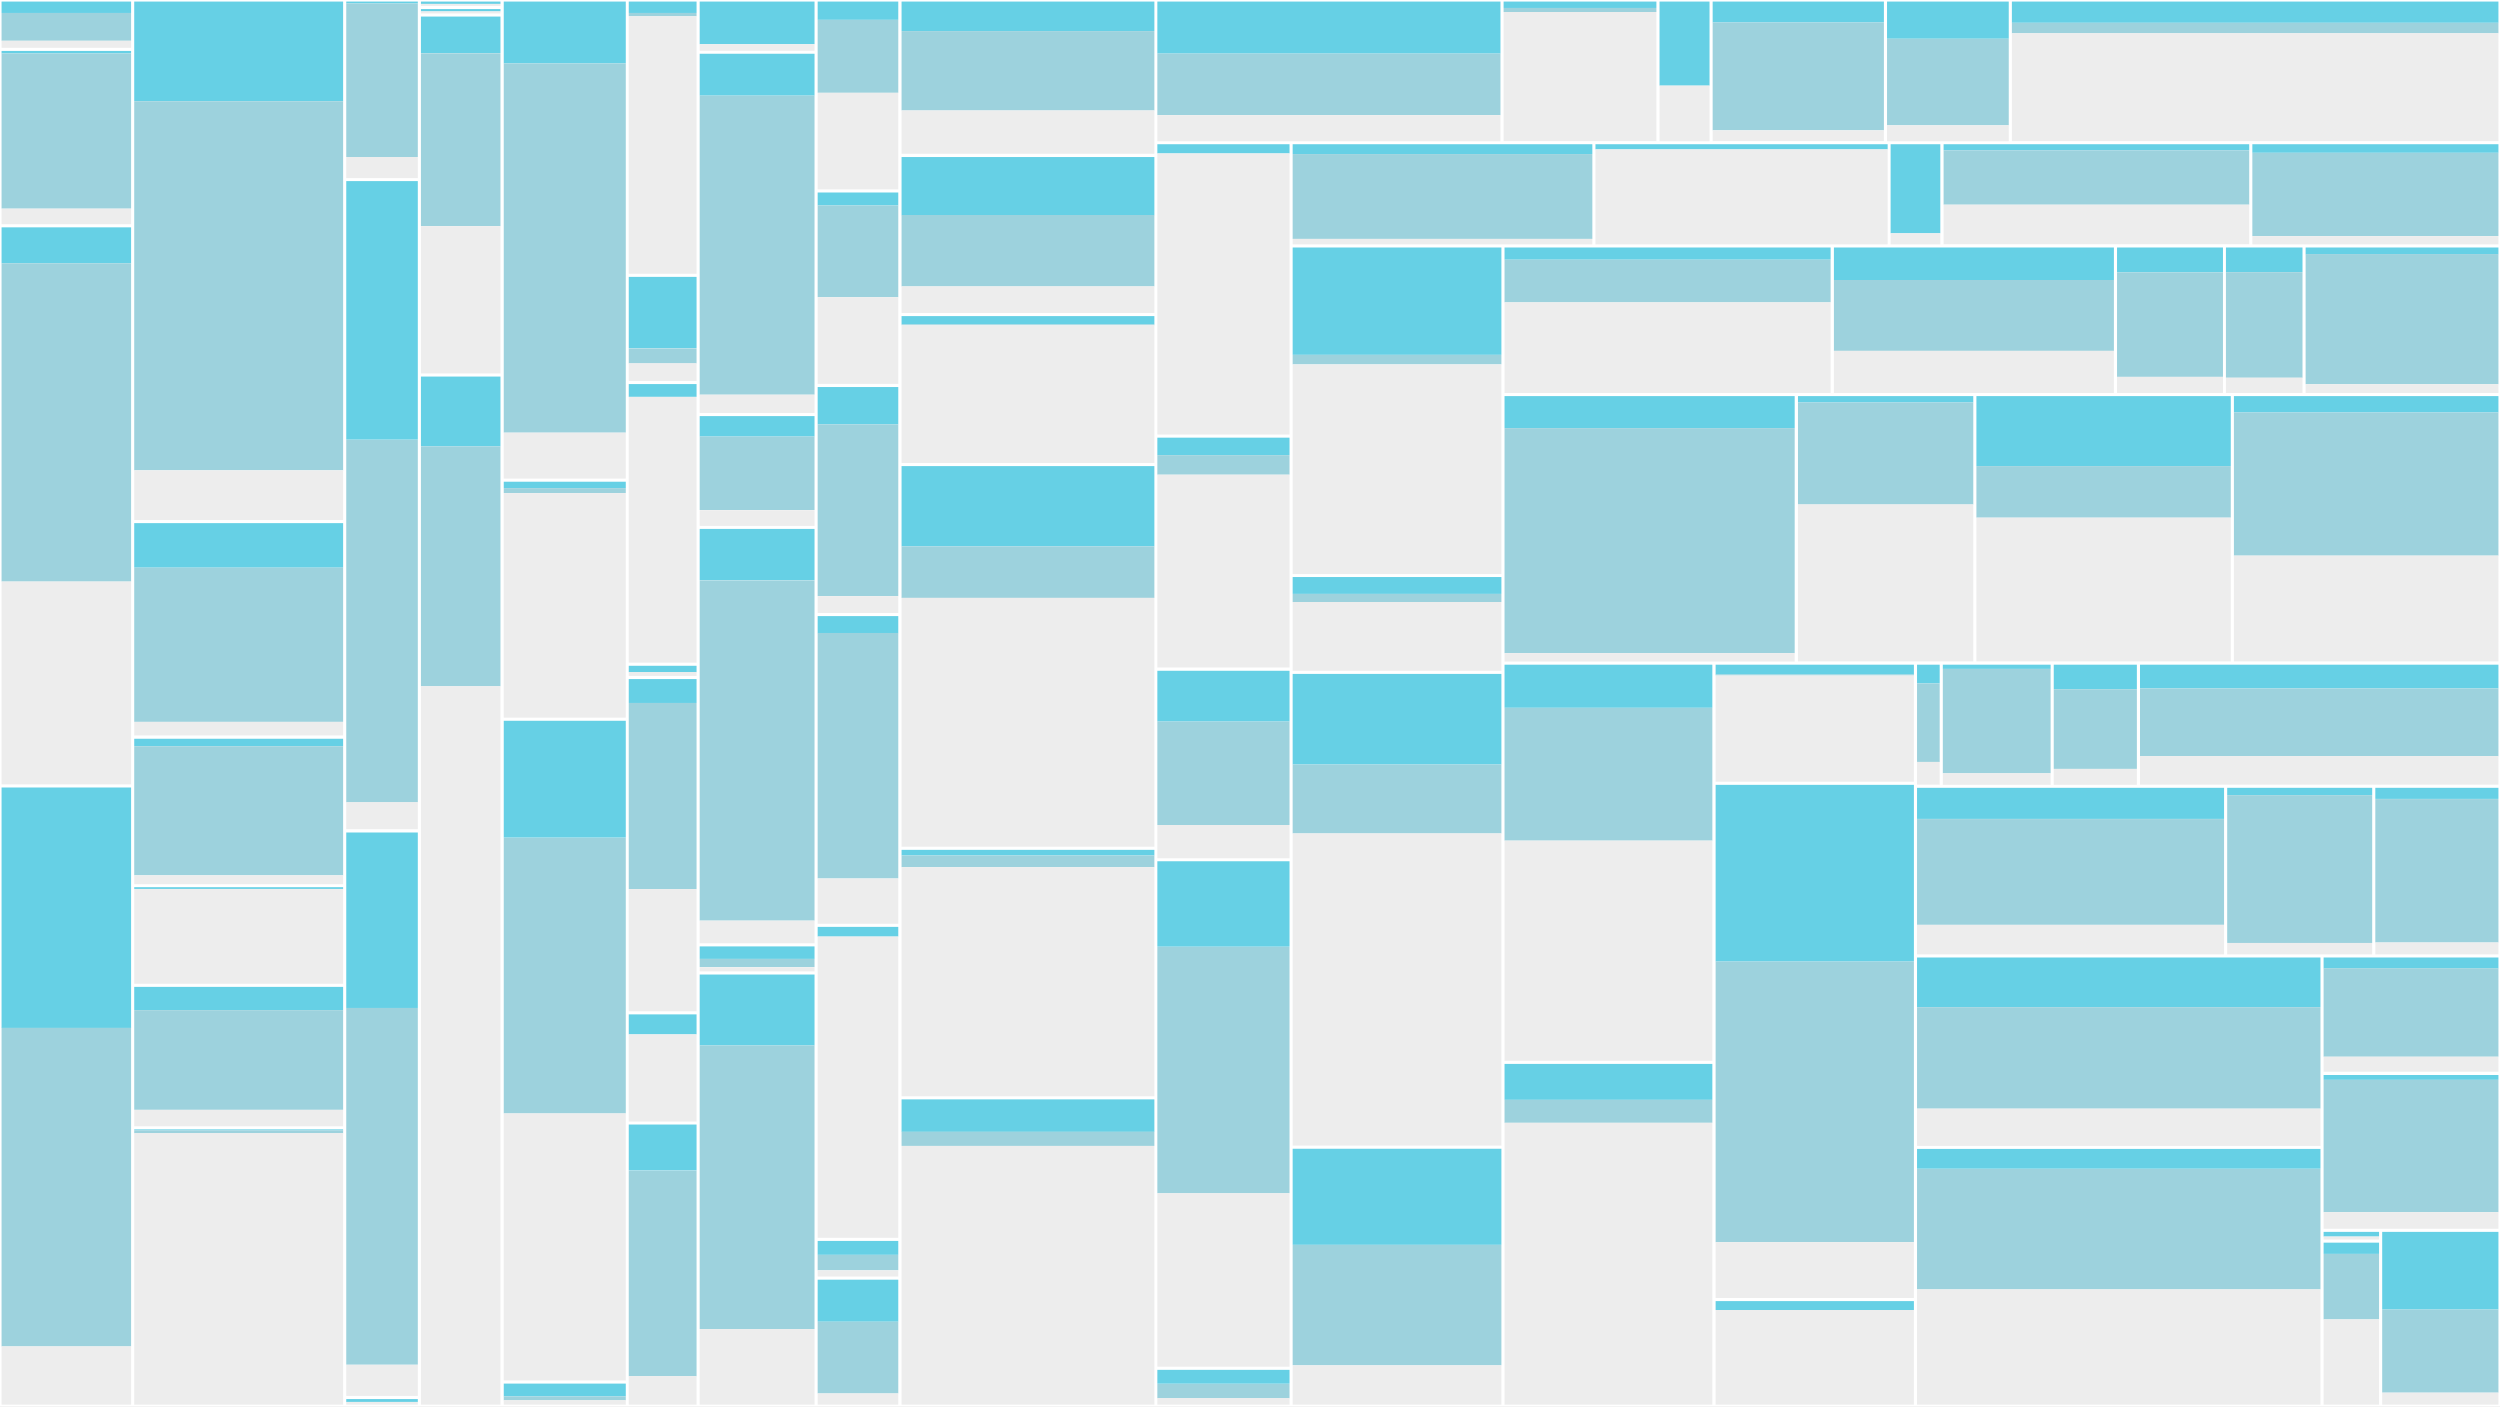
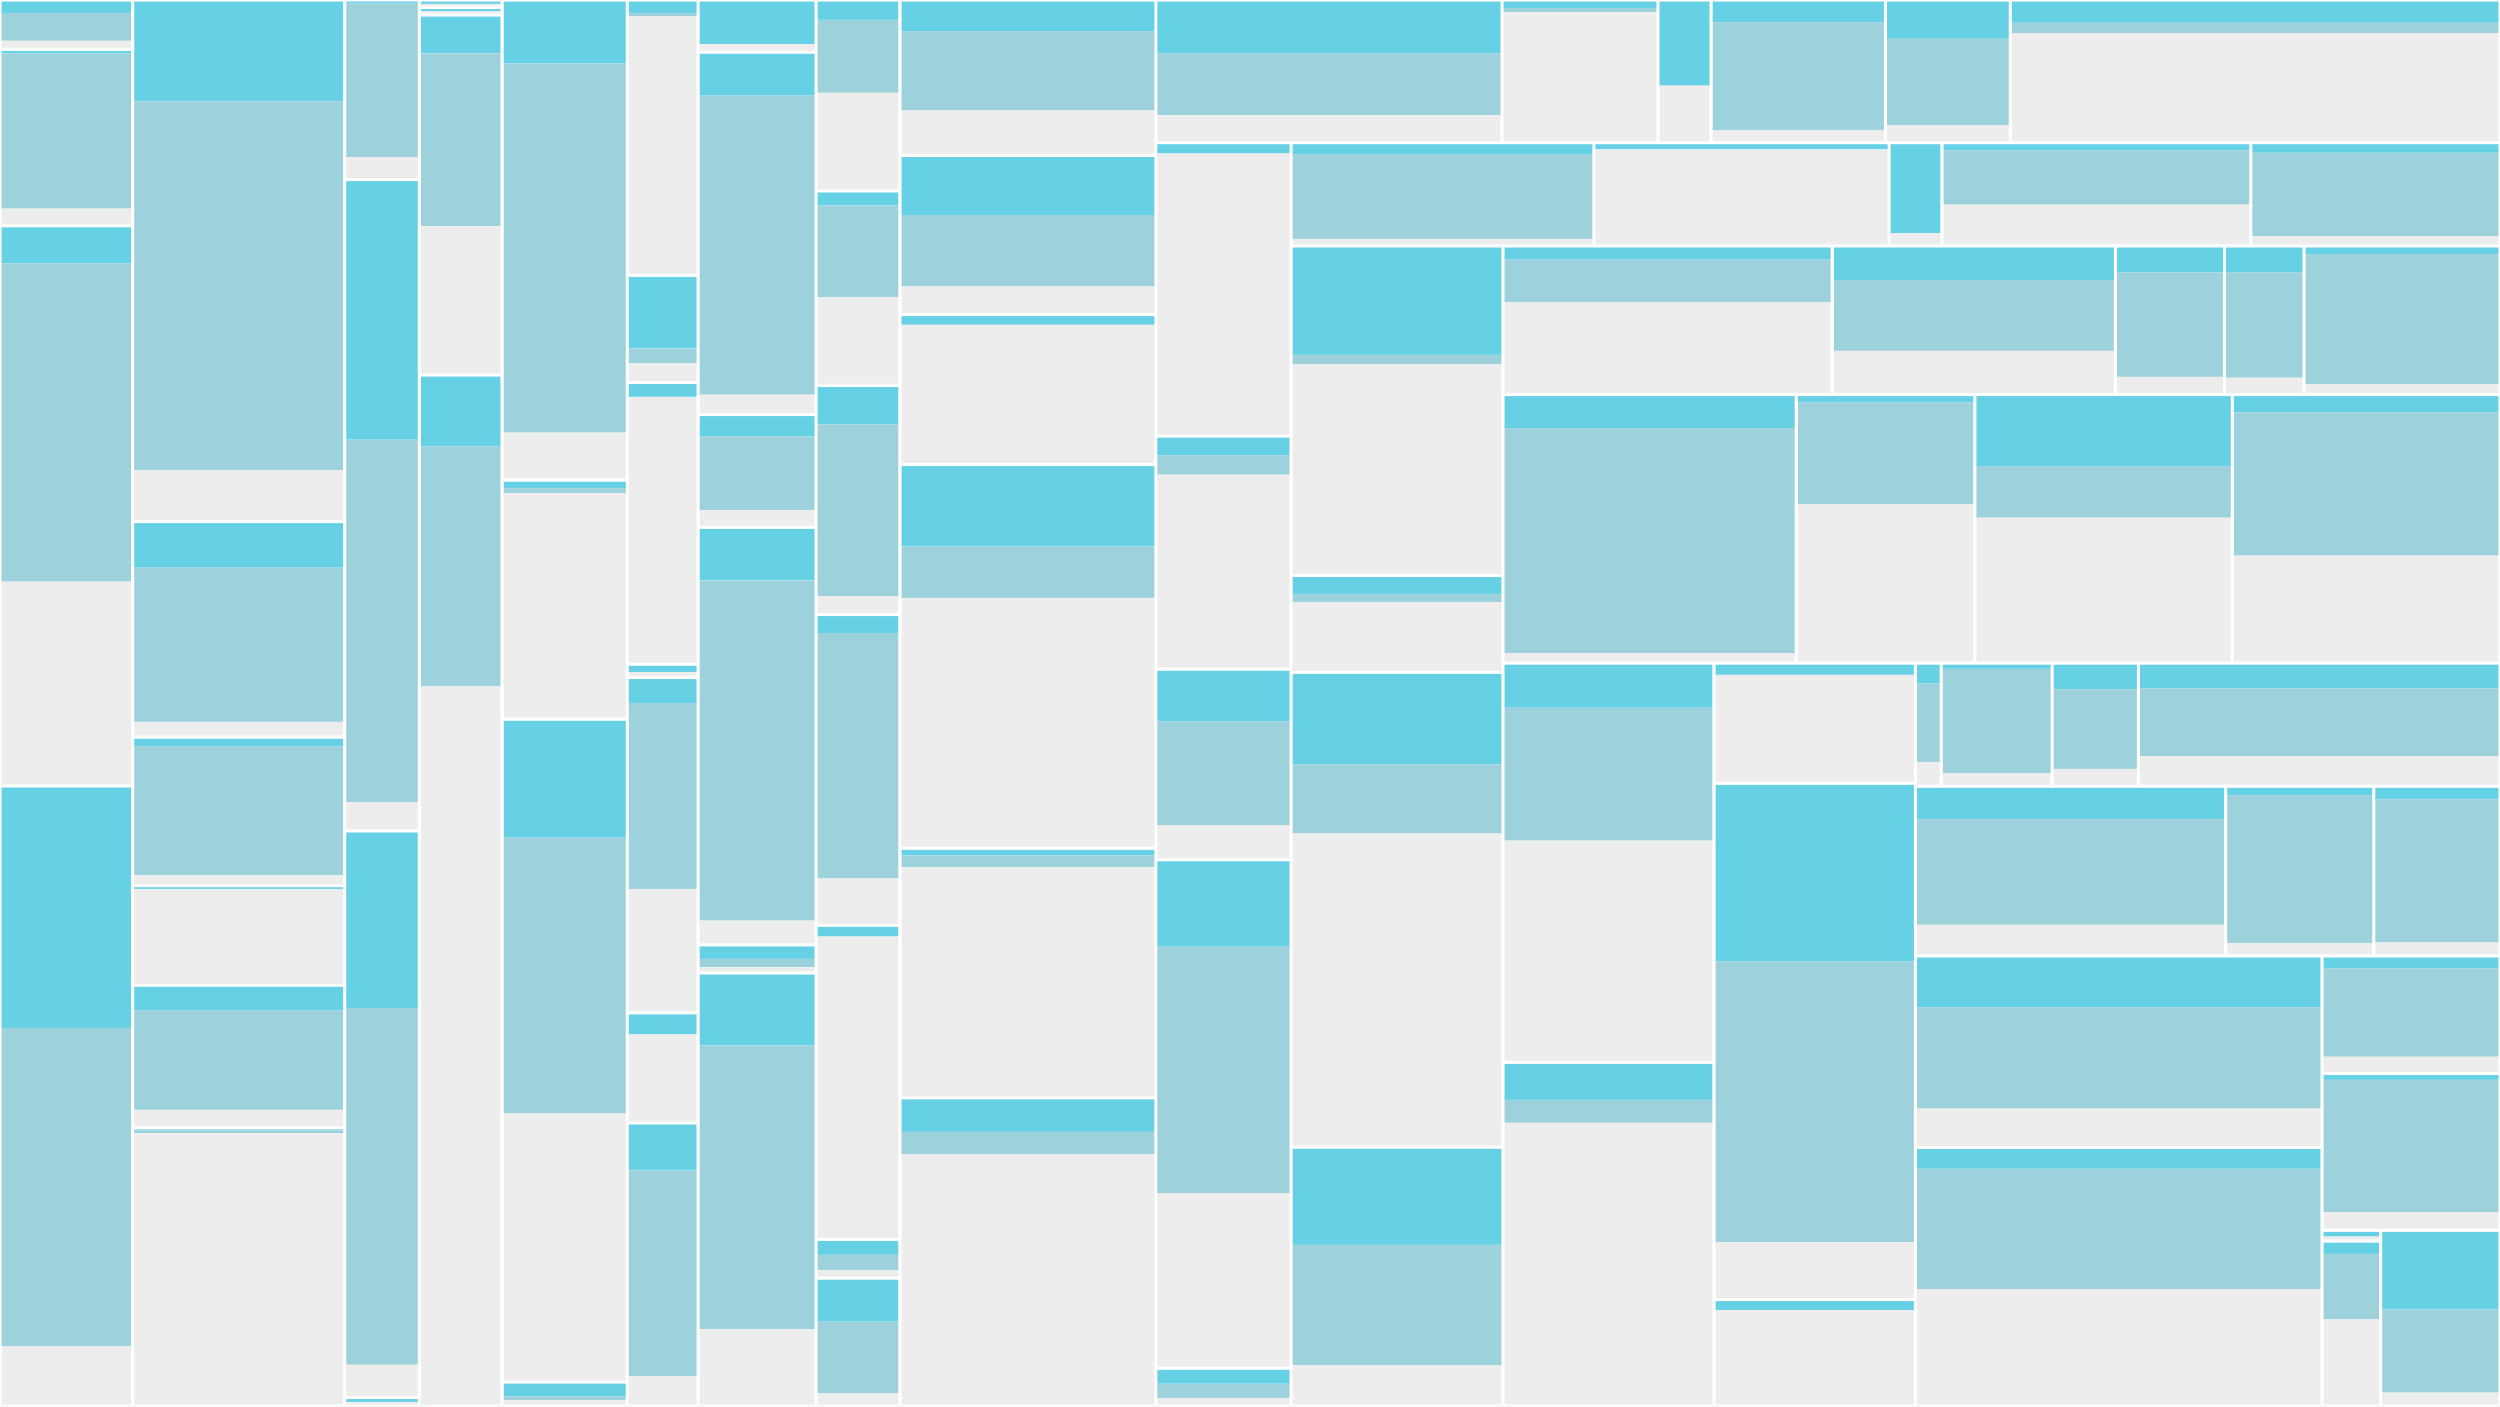
<svg xmlns="http://www.w3.org/2000/svg" viewBox="0 0 1600 900" width="1600" height="900" role="img" aria-label="Decoded overlay code coverage box tree, cyan band">
  <rect x="0" y="0" width="1600" height="900" fill="#ffffff" />
  <rect x="1" y="1" width="82.9" height="7.3" style="fill:hsl(190, 71%, 65%);fill:oklch(0.645 0.128 200)" />
  <rect x="1" y="8.3" width="82.9" height="17.8" style="fill:hsl(190, 48%, 74%);fill:oklch(0.740 0.085 200)" />
  <rect x="1" y="26.1" width="82.9" height="4.5" style="fill:hsl(190, 0%, 93%);fill:oklch(0.930 0.000 200)" />
  <rect x="1" y="32.6" width="82.9" height="1.6" style="fill:hsl(190, 71%, 65%);fill:oklch(0.645 0.128 200)" />
  <rect x="1" y="34.2" width="82.9" height="99.3" style="fill:hsl(190, 48%, 74%);fill:oklch(0.740 0.085 200)" />
  <rect x="1" y="133.6" width="82.9" height="9.9" style="fill:hsl(190, 0%, 93%);fill:oklch(0.930 0.000 200)" />
  <rect x="1" y="145.5" width="82.9" height="23" style="fill:hsl(190, 71%, 65%);fill:oklch(0.645 0.128 200)" />
  <rect x="1" y="168.5" width="82.9" height="203.7" style="fill:hsl(190, 48%, 74%);fill:oklch(0.740 0.085 200)" />
  <rect x="1" y="372.2" width="82.9" height="129.8" style="fill:hsl(190, 0%, 93%);fill:oklch(0.930 0.000 200)" />
  <rect x="1" y="504" width="82.9" height="153.9" style="fill:hsl(190, 71%, 65%);fill:oklch(0.645 0.128 200)" />
  <rect x="1" y="657.8" width="82.9" height="203.9" style="fill:hsl(190, 48%, 74%);fill:oklch(0.740 0.085 200)" />
  <rect x="1" y="861.7" width="82.9" height="37.3" style="fill:hsl(190, 0%, 93%);fill:oklch(0.930 0.000 200)" />
  <rect x="85.9" y="1" width="133.7" height="63.8" style="fill:hsl(190, 71%, 65%);fill:oklch(0.645 0.128 200)" />
  <rect x="85.9" y="64.8" width="133.7" height="236.2" style="fill:hsl(190, 48%, 74%);fill:oklch(0.740 0.085 200)" />
  <rect x="85.9" y="301" width="133.7" height="31.8" style="fill:hsl(190, 0%, 93%);fill:oklch(0.930 0.000 200)" />
  <rect x="85.9" y="334.8" width="133.7" height="28.5" style="fill:hsl(190, 71%, 65%);fill:oklch(0.645 0.128 200)" />
  <rect x="85.9" y="363.3" width="133.7" height="98.7" style="fill:hsl(190, 48%, 74%);fill:oklch(0.740 0.085 200)" />
  <rect x="85.9" y="462" width="133.7" height="8.7" style="fill:hsl(190, 0%, 93%);fill:oklch(0.930 0.000 200)" />
  <rect x="85.9" y="472.8" width="133.7" height="4.8" style="fill:hsl(190, 71%, 65%);fill:oklch(0.645 0.128 200)" />
  <rect x="85.9" y="477.6" width="133.7" height="82.6" style="fill:hsl(190, 48%, 74%);fill:oklch(0.740 0.085 200)" />
  <rect x="85.9" y="560.2" width="133.7" height="5.7" style="fill:hsl(190, 0%, 93%);fill:oklch(0.930 0.000 200)" />
  <rect x="85.9" y="567.8" width="133.7" height="1.1" style="fill:hsl(190, 71%, 65%);fill:oklch(0.645 0.128 200)" />
  <rect x="85.9" y="569" width="133.7" height="60.6" style="fill:hsl(190, 0%, 93%);fill:oklch(0.930 0.000 200)" />
  <rect x="85.9" y="631.6" width="133.7" height="14.9" style="fill:hsl(190, 71%, 65%);fill:oklch(0.645 0.128 200)" />
  <rect x="85.9" y="646.5" width="133.7" height="63.8" style="fill:hsl(190, 48%, 74%);fill:oklch(0.740 0.085 200)" />
  <rect x="85.9" y="710.3" width="133.7" height="10.5" style="fill:hsl(190, 0%, 93%);fill:oklch(0.930 0.000 200)" />
  <rect x="85.9" y="722.8" width="133.7" height="0.6" style="fill:hsl(190, 71%, 65%);fill:oklch(0.645 0.128 200)" />
  <rect x="85.9" y="723.4" width="133.7" height="1.9" style="fill:hsl(190, 48%, 74%);fill:oklch(0.740 0.085 200)" />
  <rect x="85.9" y="725.2" width="133.7" height="173.8" style="fill:hsl(190, 0%, 93%);fill:oklch(0.930 0.000 200)" />
  <rect x="221.6" y="1" width="45.8" height="1.2" style="fill:hsl(190, 71%, 65%);fill:oklch(0.645 0.128 200)" />
  <rect x="221.6" y="2.2" width="45.8" height="98.3" style="fill:hsl(190, 48%, 74%);fill:oklch(0.740 0.085 200)" />
  <rect x="221.6" y="100.5" width="45.8" height="13.5" style="fill:hsl(190, 0%, 93%);fill:oklch(0.930 0.000 200)" />
  <rect x="221.6" y="115.9" width="45.8" height="165.5" style="fill:hsl(190, 71%, 65%);fill:oklch(0.645 0.128 200)" />
  <rect x="221.6" y="281.5" width="45.8" height="232" style="fill:hsl(190, 48%, 74%);fill:oklch(0.740 0.085 200)" />
  <rect x="221.6" y="513.4" width="45.8" height="17.3" style="fill:hsl(190, 0%, 93%);fill:oklch(0.930 0.000 200)" />
  <rect x="221.6" y="532.8" width="45.8" height="112.3" style="fill:hsl(190, 71%, 65%);fill:oklch(0.645 0.128 200)" />
  <rect x="221.6" y="645.1" width="45.8" height="228.3" style="fill:hsl(190, 48%, 74%);fill:oklch(0.740 0.085 200)" />
  <rect x="221.6" y="873.5" width="45.8" height="19.9" style="fill:hsl(190, 0%, 93%);fill:oklch(0.930 0.000 200)" />
  <rect x="221.6" y="895.4" width="45.8" height="1.9" style="fill:hsl(190, 71%, 65%);fill:oklch(0.645 0.128 200)" />
  <rect x="221.6" y="897.2" width="45.8" height="1.8" style="fill:hsl(190, 0%, 93%);fill:oklch(0.930 0.000 200)" />
  <rect x="269.4" y="1" width="50.9" height="1.5" style="fill:hsl(190, 71%, 65%);fill:oklch(0.645 0.128 200)" />
  <rect x="269.4" y="2.5" width="50.9" height="1.3" style="fill:hsl(190, 0%, 93%);fill:oklch(0.930 0.000 200)" />
  <rect x="269.4" y="5.8" width="50.9" height="1.5" style="fill:hsl(190, 71%, 65%);fill:oklch(0.645 0.128 200)" />
  <rect x="269.4" y="7.3" width="50.9" height="1.3" style="fill:hsl(190, 0%, 93%);fill:oklch(0.930 0.000 200)" />
  <rect x="269.4" y="10.6" width="50.9" height="23.4" style="fill:hsl(190, 71%, 65%);fill:oklch(0.645 0.128 200)" />
  <rect x="269.4" y="34.1" width="50.9" height="110.6" style="fill:hsl(190, 48%, 74%);fill:oklch(0.740 0.085 200)" />
  <rect x="269.4" y="144.7" width="50.9" height="94.3" style="fill:hsl(190, 0%, 93%);fill:oklch(0.930 0.000 200)" />
  <rect x="269.4" y="241" width="50.9" height="44.7" style="fill:hsl(190, 71%, 65%);fill:oklch(0.645 0.128 200)" />
  <rect x="269.4" y="285.7" width="50.9" height="153.5" style="fill:hsl(190, 48%, 74%);fill:oklch(0.740 0.085 200)" />
  <rect x="269.4" y="439.2" width="50.9" height="459.8" style="fill:hsl(190, 0%, 93%);fill:oklch(0.930 0.000 200)" />
  <rect x="322.4" y="1" width="78.1" height="39.6" style="fill:hsl(190, 71%, 65%);fill:oklch(0.645 0.128 200)" />
  <rect x="322.4" y="40.6" width="78.1" height="236.3" style="fill:hsl(190, 48%, 74%);fill:oklch(0.740 0.085 200)" />
  <rect x="322.4" y="276.9" width="78.1" height="29.4" style="fill:hsl(190, 0%, 93%);fill:oklch(0.930 0.000 200)" />
  <rect x="322.4" y="308.3" width="78.1" height="4.1" style="fill:hsl(190, 71%, 65%);fill:oklch(0.645 0.128 200)" />
  <rect x="322.4" y="312.4" width="78.1" height="3.2" style="fill:hsl(190, 48%, 74%);fill:oklch(0.740 0.085 200)" />
  <rect x="322.4" y="315.6" width="78.1" height="143.7" style="fill:hsl(190, 0%, 93%);fill:oklch(0.930 0.000 200)" />
  <rect x="322.4" y="461.3" width="78.1" height="74.8" style="fill:hsl(190, 71%, 65%);fill:oklch(0.645 0.128 200)" />
  <rect x="322.4" y="536.2" width="78.1" height="176.4" style="fill:hsl(190, 48%, 74%);fill:oklch(0.740 0.085 200)" />
  <rect x="322.4" y="712.6" width="78.1" height="170.9" style="fill:hsl(190, 0%, 93%);fill:oklch(0.930 0.000 200)" />
  <rect x="322.4" y="885.5" width="78.1" height="8.2" style="fill:hsl(190, 71%, 65%);fill:oklch(0.645 0.128 200)" />
  <rect x="322.4" y="893.7" width="78.1" height="2.5" style="fill:hsl(190, 48%, 74%);fill:oklch(0.740 0.085 200)" />
  <rect x="322.4" y="896.1" width="78.1" height="2.9" style="fill:hsl(190, 0%, 93%);fill:oklch(0.930 0.000 200)" />
  <rect x="402.4" y="1" width="43.4" height="7.3" style="fill:hsl(190, 71%, 65%);fill:oklch(0.645 0.128 200)" />
  <rect x="402.4" y="8.3" width="43.4" height="2.1" style="fill:hsl(190, 48%, 74%);fill:oklch(0.740 0.085 200)" />
  <rect x="402.4" y="10.4" width="43.4" height="164.8" style="fill:hsl(190, 0%, 93%);fill:oklch(0.930 0.000 200)" />
  <rect x="402.4" y="177.2" width="43.4" height="45.7" style="fill:hsl(190, 71%, 65%);fill:oklch(0.645 0.128 200)" />
  <rect x="402.4" y="223" width="43.4" height="9.6" style="fill:hsl(190, 48%, 74%);fill:oklch(0.740 0.085 200)" />
  <rect x="402.4" y="232.5" width="43.4" height="11.3" style="fill:hsl(190, 0%, 93%);fill:oklch(0.930 0.000 200)" />
  <rect x="402.4" y="245.8" width="43.4" height="8.2" style="fill:hsl(190, 71%, 65%);fill:oklch(0.645 0.128 200)" />
  <rect x="402.4" y="254" width="43.4" height="170.1" style="fill:hsl(190, 0%, 93%);fill:oklch(0.930 0.000 200)" />
  <rect x="402.4" y="426.1" width="43.4" height="4.1" style="fill:hsl(190, 71%, 65%);fill:oklch(0.645 0.128 200)" />
  <rect x="402.4" y="430.1" width="43.4" height="2.5" style="fill:hsl(190, 0%, 93%);fill:oklch(0.930 0.000 200)" />
  <rect x="402.4" y="434.6" width="43.4" height="15.3" style="fill:hsl(190, 71%, 65%);fill:oklch(0.645 0.128 200)" />
  <rect x="402.4" y="449.9" width="43.4" height="119.1" style="fill:hsl(190, 48%, 74%);fill:oklch(0.740 0.085 200)" />
  <rect x="402.4" y="569" width="43.4" height="78.2" style="fill:hsl(190, 0%, 93%);fill:oklch(0.930 0.000 200)" />
  <rect x="402.4" y="649.2" width="43.4" height="12.8" style="fill:hsl(190, 71%, 65%);fill:oklch(0.645 0.128 200)" />
  <rect x="402.4" y="662" width="43.4" height="55.8" style="fill:hsl(190, 0%, 93%);fill:oklch(0.930 0.000 200)" />
  <rect x="402.4" y="719.7" width="43.4" height="29.4" style="fill:hsl(190, 71%, 65%);fill:oklch(0.645 0.128 200)" />
  <rect x="402.4" y="749.2" width="43.4" height="131.6" style="fill:hsl(190, 48%, 74%);fill:oklch(0.740 0.085 200)" />
  <rect x="402.4" y="880.7" width="43.4" height="18.3" style="fill:hsl(190, 0%, 93%);fill:oklch(0.930 0.000 200)" />
  <rect x="447.8" y="1" width="73.5" height="27.3" style="fill:hsl(190, 71%, 65%);fill:oklch(0.645 0.128 200)" />
  <rect x="447.8" y="28.3" width="73.5" height="4.2" style="fill:hsl(190, 0%, 93%);fill:oklch(0.930 0.000 200)" />
  <rect x="447.8" y="34.4" width="73.5" height="26.8" style="fill:hsl(190, 71%, 65%);fill:oklch(0.645 0.128 200)" />
  <rect x="447.8" y="61.2" width="73.5" height="191.4" style="fill:hsl(190, 48%, 74%);fill:oklch(0.740 0.085 200)" />
  <rect x="447.8" y="252.6" width="73.5" height="11.7" style="fill:hsl(190, 0%, 93%);fill:oklch(0.930 0.000 200)" />
  <rect x="447.8" y="266.3" width="73.5" height="13.1" style="fill:hsl(190, 71%, 65%);fill:oklch(0.645 0.128 200)" />
  <rect x="447.8" y="279.4" width="73.5" height="47" style="fill:hsl(190, 48%, 74%);fill:oklch(0.740 0.085 200)" />
  <rect x="447.8" y="326.5" width="73.5" height="10.1" style="fill:hsl(190, 0%, 93%);fill:oklch(0.930 0.000 200)" />
  <rect x="447.8" y="338.5" width="73.5" height="32.9" style="fill:hsl(190, 71%, 65%);fill:oklch(0.645 0.128 200)" />
  <rect x="447.8" y="371.5" width="73.5" height="217.7" style="fill:hsl(190, 48%, 74%);fill:oklch(0.740 0.085 200)" />
  <rect x="447.8" y="589.2" width="73.5" height="14.5" style="fill:hsl(190, 0%, 93%);fill:oklch(0.930 0.000 200)" />
  <rect x="447.8" y="605.7" width="73.5" height="8" style="fill:hsl(190, 71%, 65%);fill:oklch(0.645 0.128 200)" />
  <rect x="447.8" y="613.7" width="73.5" height="5.2" style="fill:hsl(190, 48%, 74%);fill:oklch(0.740 0.085 200)" />
  <rect x="447.8" y="619" width="73.5" height="2.7" style="fill:hsl(190, 0%, 93%);fill:oklch(0.930 0.000 200)" />
  <rect x="447.8" y="623.7" width="73.5" height="45.4" style="fill:hsl(190, 71%, 65%);fill:oklch(0.645 0.128 200)" />
  <rect x="447.8" y="669.1" width="73.5" height="181.5" style="fill:hsl(190, 48%, 74%);fill:oklch(0.740 0.085 200)" />
  <rect x="447.8" y="850.6" width="73.5" height="48.4" style="fill:hsl(190, 0%, 93%);fill:oklch(0.930 0.000 200)" />
  <rect x="523.3" y="1" width="51.6" height="11.7" style="fill:hsl(190, 71%, 65%);fill:oklch(0.645 0.128 200)" />
  <rect x="523.3" y="12.7" width="51.6" height="46.7" style="fill:hsl(190, 48%, 74%);fill:oklch(0.740 0.085 200)" />
  <rect x="523.3" y="59.4" width="51.6" height="61.8" style="fill:hsl(190, 0%, 93%);fill:oklch(0.930 0.000 200)" />
  <rect x="523.3" y="123.2" width="51.6" height="8.3" style="fill:hsl(190, 71%, 65%);fill:oklch(0.645 0.128 200)" />
  <rect x="523.3" y="131.5" width="51.6" height="58.7" style="fill:hsl(190, 48%, 74%);fill:oklch(0.740 0.085 200)" />
  <rect x="523.3" y="190.2" width="51.6" height="55.5" style="fill:hsl(190, 0%, 93%);fill:oklch(0.930 0.000 200)" />
  <rect x="523.3" y="247.7" width="51.6" height="23.9" style="fill:hsl(190, 71%, 65%);fill:oklch(0.645 0.128 200)" />
  <rect x="523.3" y="271.6" width="51.6" height="109.9" style="fill:hsl(190, 48%, 74%);fill:oklch(0.740 0.085 200)" />
  <rect x="523.3" y="381.5" width="51.6" height="10.8" style="fill:hsl(190, 0%, 93%);fill:oklch(0.930 0.000 200)" />
  <rect x="523.3" y="394.3" width="51.6" height="10.9" style="fill:hsl(190, 71%, 65%);fill:oklch(0.645 0.128 200)" />
  <rect x="523.3" y="405.1" width="51.6" height="157.1" style="fill:hsl(190, 48%, 74%);fill:oklch(0.740 0.085 200)" />
  <rect x="523.3" y="562.3" width="51.6" height="28.9" style="fill:hsl(190, 0%, 93%);fill:oklch(0.930 0.000 200)" />
  <rect x="523.3" y="593.2" width="51.6" height="6.2" style="fill:hsl(190, 71%, 65%);fill:oklch(0.645 0.128 200)" />
  <rect x="523.3" y="599.4" width="51.6" height="192.8" style="fill:hsl(190, 0%, 93%);fill:oklch(0.930 0.000 200)" />
  <rect x="523.3" y="794.2" width="51.6" height="8.9" style="fill:hsl(190, 71%, 65%);fill:oklch(0.645 0.128 200)" />
  <rect x="523.3" y="803.1" width="51.6" height="9.9" style="fill:hsl(190, 48%, 74%);fill:oklch(0.740 0.085 200)" />
  <rect x="523.3" y="813" width="51.6" height="4" style="fill:hsl(190, 0%, 93%);fill:oklch(0.930 0.000 200)" />
  <rect x="523.3" y="819" width="51.6" height="26.9" style="fill:hsl(190, 71%, 65%);fill:oklch(0.645 0.128 200)" />
  <rect x="523.3" y="845.9" width="51.6" height="45.9" style="fill:hsl(190, 48%, 74%);fill:oklch(0.740 0.085 200)" />
  <rect x="523.3" y="891.8" width="51.6" height="7.2" style="fill:hsl(190, 0%, 93%);fill:oklch(0.930 0.000 200)" />
  <rect x="577" y="1" width="161.8" height="18.9" style="fill:hsl(190, 71%, 65%);fill:oklch(0.645 0.128 200)" />
  <rect x="577" y="19.9" width="161.8" height="50.8" style="fill:hsl(190, 48%, 74%);fill:oklch(0.740 0.085 200)" />
  <rect x="577" y="70.7" width="161.8" height="27.7" style="fill:hsl(190, 0%, 93%);fill:oklch(0.930 0.000 200)" />
  <rect x="577" y="100.5" width="161.8" height="37.2" style="fill:hsl(190, 71%, 65%);fill:oklch(0.645 0.128 200)" />
  <rect x="577" y="137.6" width="161.8" height="45.7" style="fill:hsl(190, 48%, 74%);fill:oklch(0.740 0.085 200)" />
  <rect x="577" y="183.3" width="161.8" height="17" style="fill:hsl(190, 0%, 93%);fill:oklch(0.930 0.000 200)" />
  <rect x="577" y="202.3" width="161.8" height="5.3" style="fill:hsl(190, 71%, 65%);fill:oklch(0.645 0.128 200)" />
  <rect x="577" y="207.6" width="161.8" height="0.6" style="fill:hsl(190, 48%, 74%);fill:oklch(0.740 0.085 200)" />
  <rect x="577" y="208.2" width="161.8" height="88.1" style="fill:hsl(190, 0%, 93%);fill:oklch(0.930 0.000 200)" />
  <rect x="577" y="298.3" width="161.8" height="51.4" style="fill:hsl(190, 71%, 65%);fill:oklch(0.645 0.128 200)" />
  <rect x="577" y="349.7" width="161.8" height="33" style="fill:hsl(190, 48%, 74%);fill:oklch(0.740 0.085 200)" />
  <rect x="577" y="382.6" width="161.8" height="159.3" style="fill:hsl(190, 0%, 93%);fill:oklch(0.930 0.000 200)" />
  <rect x="577" y="543.9" width="161.8" height="3.6" style="fill:hsl(190, 71%, 65%);fill:oklch(0.645 0.128 200)" />
  <rect x="577" y="547.5" width="161.8" height="7.5" style="fill:hsl(190, 48%, 74%);fill:oklch(0.740 0.085 200)" />
  <rect x="577" y="555" width="161.8" height="146.6" style="fill:hsl(190, 0%, 93%);fill:oklch(0.930 0.000 200)" />
  <rect x="577" y="703.6" width="161.8" height="20.8" style="fill:hsl(190, 71%, 65%);fill:oklch(0.645 0.128 200)" />
-   <rect x="577" y="724.3" width="161.8" height="9.1" style="fill:hsl(190, 48%, 74%);fill:oklch(0.740 0.085 200)" />
-   <rect x="577" y="733.4" width="161.8" height="165.6" style="fill:hsl(190, 0%, 93%);fill:oklch(0.930 0.000 200)" />
+   <rect x="577" y="724.3" width="161.8" height="14.5" style="fill:hsl(190, 48%, 74%);fill:oklch(0.740 0.085 200)" />
+   <rect x="577" y="738.9" width="161.8" height="160.1" style="fill:hsl(190, 0%, 93%);fill:oklch(0.930 0.000 200)" />
  <rect x="740.7" y="1" width="219.6" height="33.3" style="fill:hsl(190, 71%, 65%);fill:oklch(0.645 0.128 200)" />
  <rect x="740.7" y="34.3" width="219.6" height="39.4" style="fill:hsl(190, 48%, 74%);fill:oklch(0.740 0.085 200)" />
  <rect x="740.7" y="73.7" width="219.6" height="16.7" style="fill:hsl(190, 0%, 93%);fill:oklch(0.930 0.000 200)" />
  <rect x="962.3" y="1" width="97.8" height="4.1" style="fill:hsl(190, 71%, 65%);fill:oklch(0.645 0.128 200)" />
  <rect x="962.3" y="5.1" width="97.8" height="2.6" style="fill:hsl(190, 48%, 74%);fill:oklch(0.740 0.085 200)" />
  <rect x="962.3" y="7.7" width="97.8" height="82.6" style="fill:hsl(190, 0%, 93%);fill:oklch(0.930 0.000 200)" />
  <rect x="1062.1" y="1" width="32" height="53.8" style="fill:hsl(190, 71%, 65%);fill:oklch(0.645 0.128 200)" />
  <rect x="1062.1" y="54.8" width="32" height="35.6" style="fill:hsl(190, 0%, 93%);fill:oklch(0.930 0.000 200)" />
  <rect x="1096.1" y="1" width="109.6" height="13.4" style="fill:hsl(190, 71%, 65%);fill:oklch(0.645 0.128 200)" />
  <rect x="1096.1" y="14.4" width="109.6" height="69" style="fill:hsl(190, 48%, 74%);fill:oklch(0.740 0.085 200)" />
  <rect x="1096.1" y="83.4" width="109.6" height="6.9" style="fill:hsl(190, 0%, 93%);fill:oklch(0.930 0.000 200)" />
  <rect x="1207.7" y="1" width="77.9" height="23.8" style="fill:hsl(190, 71%, 65%);fill:oklch(0.645 0.128 200)" />
  <rect x="1207.7" y="24.8" width="77.9" height="55.4" style="fill:hsl(190, 48%, 74%);fill:oklch(0.740 0.085 200)" />
  <rect x="1207.7" y="80.2" width="77.9" height="10.2" style="fill:hsl(190, 0%, 93%);fill:oklch(0.930 0.000 200)" />
  <rect x="1287.6" y="1" width="311.4" height="13.6" style="fill:hsl(190, 71%, 65%);fill:oklch(0.645 0.128 200)" />
  <rect x="1287.6" y="14.6" width="311.4" height="6.7" style="fill:hsl(190, 48%, 74%);fill:oklch(0.740 0.085 200)" />
  <rect x="1287.6" y="21.3" width="311.4" height="69" style="fill:hsl(190, 0%, 93%);fill:oklch(0.930 0.000 200)" />
  <rect x="740.7" y="92.3" width="84.6" height="5.9" style="fill:hsl(190, 71%, 65%);fill:oklch(0.645 0.128 200)" />
  <rect x="740.7" y="98.2" width="84.6" height="179.9" style="fill:hsl(190, 0%, 93%);fill:oklch(0.930 0.000 200)" />
  <rect x="740.7" y="280.1" width="84.6" height="11.2" style="fill:hsl(190, 71%, 65%);fill:oklch(0.645 0.128 200)" />
  <rect x="740.7" y="291.3" width="84.6" height="12.5" style="fill:hsl(190, 48%, 74%);fill:oklch(0.740 0.085 200)" />
  <rect x="740.7" y="303.8" width="84.6" height="123.4" style="fill:hsl(190, 0%, 93%);fill:oklch(0.930 0.000 200)" />
  <rect x="740.7" y="429.3" width="84.6" height="32.5" style="fill:hsl(190, 71%, 65%);fill:oklch(0.645 0.128 200)" />
  <rect x="740.7" y="461.8" width="84.6" height="66.2" style="fill:hsl(190, 48%, 74%);fill:oklch(0.740 0.085 200)" />
  <rect x="740.7" y="528" width="84.6" height="21.3" style="fill:hsl(190, 0%, 93%);fill:oklch(0.930 0.000 200)" />
  <rect x="740.7" y="551.2" width="84.6" height="54.7" style="fill:hsl(190, 71%, 65%);fill:oklch(0.645 0.128 200)" />
  <rect x="740.7" y="606" width="84.6" height="157.7" style="fill:hsl(190, 48%, 74%);fill:oklch(0.740 0.085 200)" />
  <rect x="740.7" y="763.7" width="84.6" height="111" style="fill:hsl(190, 0%, 93%);fill:oklch(0.930 0.000 200)" />
  <rect x="740.7" y="876.7" width="84.6" height="8.9" style="fill:hsl(190, 71%, 65%);fill:oklch(0.645 0.128 200)" />
  <rect x="740.7" y="885.7" width="84.6" height="9.2" style="fill:hsl(190, 48%, 74%);fill:oklch(0.740 0.085 200)" />
  <rect x="740.7" y="894.8" width="84.6" height="4.2" style="fill:hsl(190, 0%, 93%);fill:oklch(0.930 0.000 200)" />
  <rect x="827.3" y="92.3" width="191.8" height="6.3" style="fill:hsl(190, 71%, 65%);fill:oklch(0.645 0.128 200)" />
  <rect x="827.3" y="98.6" width="191.8" height="54.3" style="fill:hsl(190, 48%, 74%);fill:oklch(0.740 0.085 200)" />
  <rect x="827.3" y="152.9" width="191.8" height="3.5" style="fill:hsl(190, 0%, 93%);fill:oklch(0.930 0.000 200)" />
  <rect x="1021.1" y="92.3" width="187" height="3.3" style="fill:hsl(190, 71%, 65%);fill:oklch(0.645 0.128 200)" />
  <rect x="1021.1" y="95.6" width="187" height="60.8" style="fill:hsl(190, 0%, 93%);fill:oklch(0.930 0.000 200)" />
  <rect x="1210" y="92.3" width="31.8" height="57" style="fill:hsl(190, 71%, 65%);fill:oklch(0.645 0.128 200)" />
  <rect x="1210" y="149.3" width="31.8" height="7.1" style="fill:hsl(190, 0%, 93%);fill:oklch(0.930 0.000 200)" />
  <rect x="1243.9" y="92.3" width="195.6" height="3.9" style="fill:hsl(190, 71%, 65%);fill:oklch(0.645 0.128 200)" />
  <rect x="1243.9" y="96.2" width="195.6" height="34.8" style="fill:hsl(190, 48%, 74%);fill:oklch(0.740 0.085 200)" />
  <rect x="1243.9" y="131" width="195.6" height="25.3" style="fill:hsl(190, 0%, 93%);fill:oklch(0.930 0.000 200)" />
  <rect x="1441.5" y="92.3" width="157.5" height="5.5" style="fill:hsl(190, 71%, 65%);fill:oklch(0.645 0.128 200)" />
  <rect x="1441.5" y="97.8" width="157.5" height="53.3" style="fill:hsl(190, 48%, 74%);fill:oklch(0.740 0.085 200)" />
  <rect x="1441.5" y="151.1" width="157.5" height="5.3" style="fill:hsl(190, 0%, 93%);fill:oklch(0.930 0.000 200)" />
  <rect x="827.3" y="158.4" width="133.6" height="68.7" style="fill:hsl(190, 71%, 65%);fill:oklch(0.645 0.128 200)" />
  <rect x="827.3" y="227.1" width="133.6" height="6.1" style="fill:hsl(190, 48%, 74%);fill:oklch(0.740 0.085 200)" />
  <rect x="827.3" y="233.3" width="133.6" height="134.1" style="fill:hsl(190, 0%, 93%);fill:oklch(0.930 0.000 200)" />
  <rect x="827.3" y="369.3" width="133.6" height="10.8" style="fill:hsl(190, 71%, 65%);fill:oklch(0.645 0.128 200)" />
  <rect x="827.3" y="380.1" width="133.6" height="5.2" style="fill:hsl(190, 48%, 74%);fill:oklch(0.740 0.085 200)" />
  <rect x="827.3" y="385.3" width="133.6" height="44" style="fill:hsl(190, 0%, 93%);fill:oklch(0.930 0.000 200)" />
  <rect x="827.3" y="431.3" width="133.6" height="58" style="fill:hsl(190, 71%, 65%);fill:oklch(0.645 0.128 200)" />
  <rect x="827.3" y="489.3" width="133.6" height="44.1" style="fill:hsl(190, 48%, 74%);fill:oklch(0.740 0.085 200)" />
  <rect x="827.3" y="533.4" width="133.6" height="199.8" style="fill:hsl(190, 0%, 93%);fill:oklch(0.930 0.000 200)" />
  <rect x="827.3" y="735.2" width="133.6" height="61.5" style="fill:hsl(190, 71%, 65%);fill:oklch(0.645 0.128 200)" />
  <rect x="827.3" y="796.7" width="133.6" height="77.1" style="fill:hsl(190, 48%, 74%);fill:oklch(0.740 0.085 200)" />
  <rect x="827.3" y="873.9" width="133.6" height="25.1" style="fill:hsl(190, 0%, 93%);fill:oklch(0.930 0.000 200)" />
  <rect x="962.9" y="158.4" width="208.7" height="7.8" style="fill:hsl(190, 71%, 65%);fill:oklch(0.645 0.128 200)" />
  <rect x="962.9" y="166.2" width="208.7" height="27.3" style="fill:hsl(190, 48%, 74%);fill:oklch(0.740 0.085 200)" />
  <rect x="962.9" y="193.5" width="208.7" height="58" style="fill:hsl(190, 0%, 93%);fill:oklch(0.930 0.000 200)" />
  <rect x="1173.7" y="158.4" width="179.2" height="20.8" style="fill:hsl(190, 71%, 65%);fill:oklch(0.645 0.128 200)" />
  <rect x="1173.7" y="179.2" width="179.2" height="45.4" style="fill:hsl(190, 48%, 74%);fill:oklch(0.740 0.085 200)" />
  <rect x="1173.7" y="224.5" width="179.2" height="27" style="fill:hsl(190, 0%, 93%);fill:oklch(0.930 0.000 200)" />
  <rect x="1354.9" y="158.4" width="67.8" height="15.9" style="fill:hsl(190, 71%, 65%);fill:oklch(0.645 0.128 200)" />
  <rect x="1354.9" y="174.3" width="67.8" height="66.9" style="fill:hsl(190, 48%, 74%);fill:oklch(0.740 0.085 200)" />
  <rect x="1354.9" y="241.2" width="67.8" height="10.3" style="fill:hsl(190, 0%, 93%);fill:oklch(0.930 0.000 200)" />
  <rect x="1424.6" y="158.4" width="49" height="15.8" style="fill:hsl(190, 71%, 65%);fill:oklch(0.645 0.128 200)" />
  <rect x="1424.6" y="174.2" width="49" height="67.6" style="fill:hsl(190, 48%, 74%);fill:oklch(0.740 0.085 200)" />
  <rect x="1424.6" y="241.7" width="49" height="9.8" style="fill:hsl(190, 0%, 93%);fill:oklch(0.930 0.000 200)" />
  <rect x="1475.6" y="158.4" width="123.4" height="4.3" style="fill:hsl(190, 71%, 65%);fill:oklch(0.645 0.128 200)" />
  <rect x="1475.6" y="162.6" width="123.4" height="83.3" style="fill:hsl(190, 48%, 74%);fill:oklch(0.740 0.085 200)" />
  <rect x="1475.6" y="245.9" width="123.4" height="5.6" style="fill:hsl(190, 0%, 93%);fill:oklch(0.930 0.000 200)" />
  <rect x="962.9" y="253.5" width="185.7" height="20.5" style="fill:hsl(190, 71%, 65%);fill:oklch(0.645 0.128 200)" />
  <rect x="962.9" y="274" width="185.7" height="144" style="fill:hsl(190, 48%, 74%);fill:oklch(0.740 0.085 200)" />
  <rect x="962.9" y="418" width="185.7" height="5.4" style="fill:hsl(190, 0%, 93%);fill:oklch(0.930 0.000 200)" />
  <rect x="1150.7" y="253.5" width="112.2" height="4.1" style="fill:hsl(190, 71%, 65%);fill:oklch(0.645 0.128 200)" />
  <rect x="1150.7" y="257.6" width="112.2" height="65.3" style="fill:hsl(190, 48%, 74%);fill:oklch(0.740 0.085 200)" />
  <rect x="1150.7" y="322.8" width="112.2" height="100.5" style="fill:hsl(190, 0%, 93%);fill:oklch(0.930 0.000 200)" />
  <rect x="1264.9" y="253.5" width="162.8" height="44.8" style="fill:hsl(190, 71%, 65%);fill:oklch(0.645 0.128 200)" />
  <rect x="1264.9" y="298.3" width="162.8" height="33" style="fill:hsl(190, 48%, 74%);fill:oklch(0.740 0.085 200)" />
  <rect x="1264.9" y="331.3" width="162.8" height="92" style="fill:hsl(190, 0%, 93%);fill:oklch(0.930 0.000 200)" />
  <rect x="1429.7" y="253.5" width="169.3" height="10.5" style="fill:hsl(190, 71%, 65%);fill:oklch(0.645 0.128 200)" />
  <rect x="1429.7" y="264" width="169.3" height="91.6" style="fill:hsl(190, 48%, 74%);fill:oklch(0.740 0.085 200)" />
  <rect x="1429.7" y="355.6" width="169.3" height="67.7" style="fill:hsl(190, 0%, 93%);fill:oklch(0.930 0.000 200)" />
  <rect x="962.9" y="425.4" width="133" height="27.6" style="fill:hsl(190, 71%, 65%);fill:oklch(0.645 0.128 200)" />
  <rect x="962.9" y="453" width="133" height="85" style="fill:hsl(190, 48%, 74%);fill:oklch(0.740 0.085 200)" />
  <rect x="962.9" y="538" width="133" height="140.9" style="fill:hsl(190, 0%, 93%);fill:oklch(0.930 0.000 200)" />
  <rect x="962.9" y="680.9" width="133" height="23" style="fill:hsl(190, 71%, 65%);fill:oklch(0.645 0.128 200)" />
  <rect x="962.9" y="703.9" width="133" height="14.7" style="fill:hsl(190, 48%, 74%);fill:oklch(0.740 0.085 200)" />
  <rect x="962.9" y="718.6" width="133" height="180.4" style="fill:hsl(190, 0%, 93%);fill:oklch(0.930 0.000 200)" />
  <rect x="1098" y="425.4" width="126.9" height="6.3" style="fill:hsl(190, 71%, 65%);fill:oklch(0.645 0.128 200)" />
  <rect x="1098" y="431.6" width="126.9" height="0.7" style="fill:hsl(190, 48%, 74%);fill:oklch(0.740 0.085 200)" />
  <rect x="1098" y="432.4" width="126.9" height="67.9" style="fill:hsl(190, 0%, 93%);fill:oklch(0.930 0.000 200)" />
  <rect x="1098" y="502.3" width="126.9" height="113.1" style="fill:hsl(190, 71%, 65%);fill:oklch(0.645 0.128 200)" />
  <rect x="1098" y="615.4" width="126.9" height="179.6" style="fill:hsl(190, 48%, 74%);fill:oklch(0.740 0.085 200)" />
  <rect x="1098" y="795" width="126.9" height="35.7" style="fill:hsl(190, 0%, 93%);fill:oklch(0.930 0.000 200)" />
  <rect x="1098" y="832.7" width="126.9" height="5.7" style="fill:hsl(190, 71%, 65%);fill:oklch(0.645 0.128 200)" />
  <rect x="1098" y="838.4" width="126.9" height="60.6" style="fill:hsl(190, 0%, 93%);fill:oklch(0.930 0.000 200)" />
  <rect x="1226.9" y="425.4" width="14.5" height="12" style="fill:hsl(190, 71%, 65%);fill:oklch(0.645 0.128 200)" />
  <rect x="1226.9" y="437.4" width="14.5" height="50.3" style="fill:hsl(190, 48%, 74%);fill:oklch(0.740 0.085 200)" />
  <rect x="1226.9" y="487.6" width="14.5" height="14.6" style="fill:hsl(190, 0%, 93%);fill:oklch(0.930 0.000 200)" />
  <rect x="1243.4" y="425.4" width="69" height="2.7" style="fill:hsl(190, 71%, 65%);fill:oklch(0.645 0.128 200)" />
  <rect x="1243.4" y="428.1" width="69" height="66.8" style="fill:hsl(190, 48%, 74%);fill:oklch(0.740 0.085 200)" />
  <rect x="1243.4" y="494.9" width="69" height="7.4" style="fill:hsl(190, 0%, 93%);fill:oklch(0.930 0.000 200)" />
  <rect x="1314.4" y="425.4" width="53.2" height="15.7" style="fill:hsl(190, 71%, 65%);fill:oklch(0.645 0.128 200)" />
  <rect x="1314.4" y="441.1" width="53.2" height="51" style="fill:hsl(190, 48%, 74%);fill:oklch(0.740 0.085 200)" />
  <rect x="1314.4" y="492.1" width="53.2" height="10.2" style="fill:hsl(190, 0%, 93%);fill:oklch(0.930 0.000 200)" />
  <rect x="1369.6" y="425.4" width="229.4" height="15.2" style="fill:hsl(190, 71%, 65%);fill:oklch(0.645 0.128 200)" />
  <rect x="1369.6" y="440.6" width="229.4" height="43.4" style="fill:hsl(190, 48%, 74%);fill:oklch(0.740 0.085 200)" />
  <rect x="1369.6" y="483.9" width="229.4" height="18.3" style="fill:hsl(190, 0%, 93%);fill:oklch(0.930 0.000 200)" />
  <rect x="1226.9" y="504.2" width="196.5" height="19.9" style="fill:hsl(190, 71%, 65%);fill:oklch(0.645 0.128 200)" />
  <rect x="1226.9" y="524.2" width="196.5" height="67.7" style="fill:hsl(190, 48%, 74%);fill:oklch(0.740 0.085 200)" />
  <rect x="1226.9" y="591.9" width="196.5" height="18.9" style="fill:hsl(190, 0%, 93%);fill:oklch(0.930 0.000 200)" />
  <rect x="1425.4" y="504.2" width="92.8" height="4.7" style="fill:hsl(190, 71%, 65%);fill:oklch(0.645 0.128 200)" />
  <rect x="1425.4" y="508.9" width="92.8" height="94.6" style="fill:hsl(190, 48%, 74%);fill:oklch(0.740 0.085 200)" />
  <rect x="1425.4" y="603.5" width="92.8" height="7.3" style="fill:hsl(190, 0%, 93%);fill:oklch(0.930 0.000 200)" />
  <rect x="1520.2" y="504.2" width="78.8" height="7.1" style="fill:hsl(190, 71%, 65%);fill:oklch(0.645 0.128 200)" />
  <rect x="1520.2" y="511.4" width="78.8" height="91.8" style="fill:hsl(190, 48%, 74%);fill:oklch(0.740 0.085 200)" />
  <rect x="1520.2" y="603.2" width="78.8" height="7.6" style="fill:hsl(190, 0%, 93%);fill:oklch(0.930 0.000 200)" />
  <rect x="1226.9" y="612.8" width="258.2" height="31.8" style="fill:hsl(190, 71%, 65%);fill:oklch(0.645 0.128 200)" />
  <rect x="1226.9" y="644.6" width="258.2" height="64.9" style="fill:hsl(190, 48%, 74%);fill:oklch(0.740 0.085 200)" />
  <rect x="1226.9" y="709.6" width="258.2" height="23.8" style="fill:hsl(190, 0%, 93%);fill:oklch(0.930 0.000 200)" />
  <rect x="1226.9" y="735.3" width="258.2" height="12.7" style="fill:hsl(190, 71%, 65%);fill:oklch(0.645 0.128 200)" />
  <rect x="1226.9" y="748.1" width="258.2" height="77.1" style="fill:hsl(190, 48%, 74%);fill:oklch(0.740 0.085 200)" />
  <rect x="1226.9" y="825.2" width="258.2" height="73.8" style="fill:hsl(190, 0%, 93%);fill:oklch(0.930 0.000 200)" />
  <rect x="1487.1" y="612.8" width="111.9" height="7" style="fill:hsl(190, 71%, 65%);fill:oklch(0.645 0.128 200)" />
  <rect x="1487.1" y="619.7" width="111.9" height="56.6" style="fill:hsl(190, 48%, 74%);fill:oklch(0.740 0.085 200)" />
  <rect x="1487.1" y="676.3" width="111.9" height="9.6" style="fill:hsl(190, 0%, 93%);fill:oklch(0.930 0.000 200)" />
  <rect x="1487.1" y="688" width="111.9" height="3.1" style="fill:hsl(190, 71%, 65%);fill:oklch(0.645 0.128 200)" />
  <rect x="1487.1" y="691.1" width="111.9" height="84.7" style="fill:hsl(190, 48%, 74%);fill:oklch(0.740 0.085 200)" />
  <rect x="1487.1" y="775.8" width="111.9" height="10.6" style="fill:hsl(190, 0%, 93%);fill:oklch(0.930 0.000 200)" />
  <rect x="1487.1" y="788.4" width="35.5" height="3" style="fill:hsl(190, 71%, 65%);fill:oklch(0.645 0.128 200)" />
  <rect x="1487.1" y="791.4" width="35.5" height="1.9" style="fill:hsl(190, 0%, 93%);fill:oklch(0.930 0.000 200)" />
  <rect x="1487.1" y="795.3" width="35.5" height="7.2" style="fill:hsl(190, 71%, 65%);fill:oklch(0.645 0.128 200)" />
  <rect x="1487.1" y="802.5" width="35.5" height="41.9" style="fill:hsl(190, 48%, 74%);fill:oklch(0.740 0.085 200)" />
  <rect x="1487.1" y="844.4" width="35.5" height="54.6" style="fill:hsl(190, 0%, 93%);fill:oklch(0.930 0.000 200)" />
  <rect x="1524.6" y="788.4" width="74.4" height="49.7" style="fill:hsl(190, 71%, 65%);fill:oklch(0.645 0.128 200)" />
  <rect x="1524.6" y="838.1" width="74.4" height="53.2" style="fill:hsl(190, 48%, 74%);fill:oklch(0.740 0.085 200)" />
  <rect x="1524.6" y="891.3" width="74.4" height="7.7" style="fill:hsl(190, 0%, 93%);fill:oklch(0.930 0.000 200)" />
</svg>
